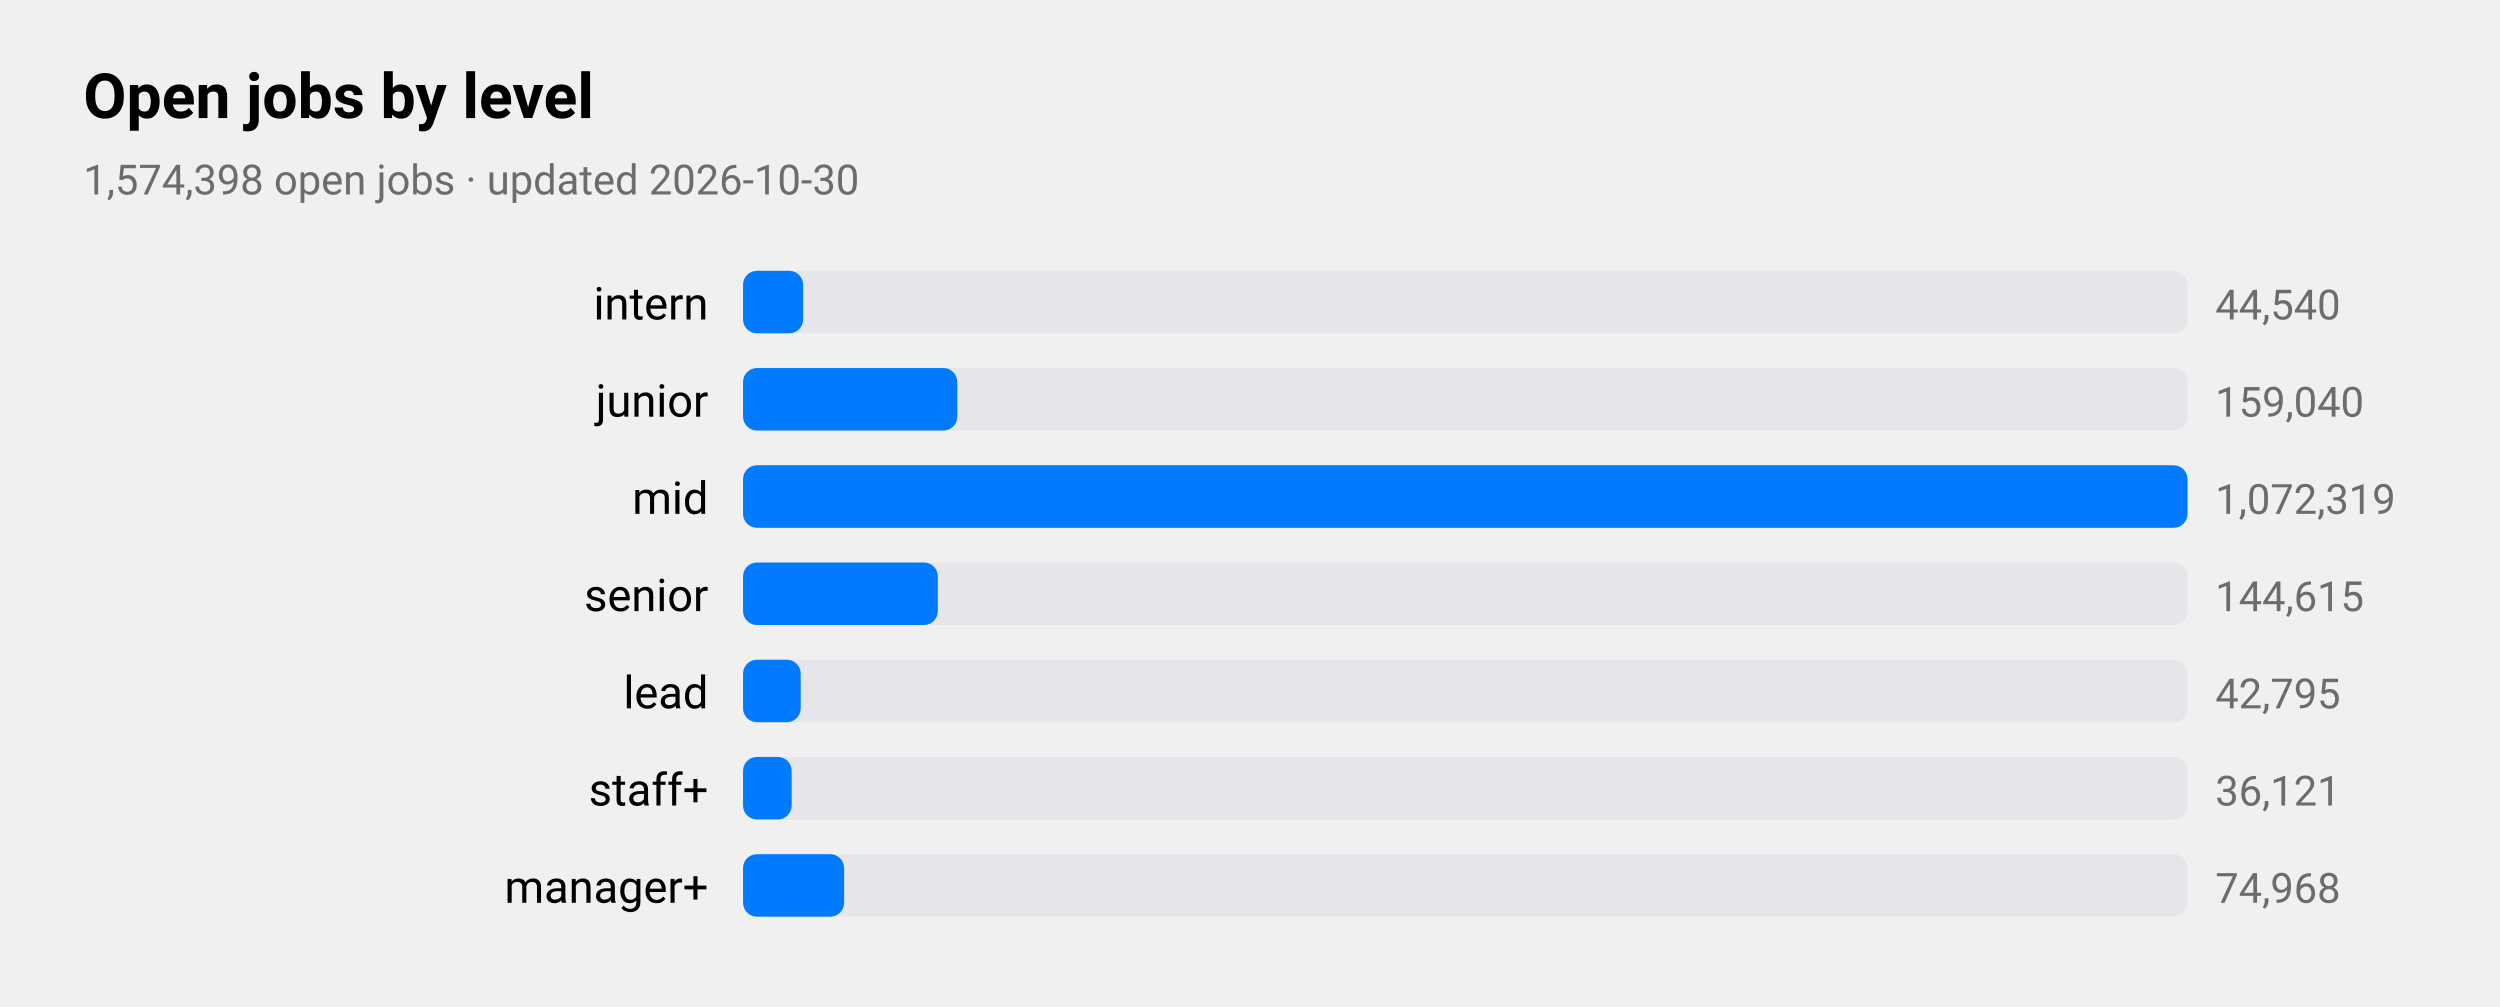
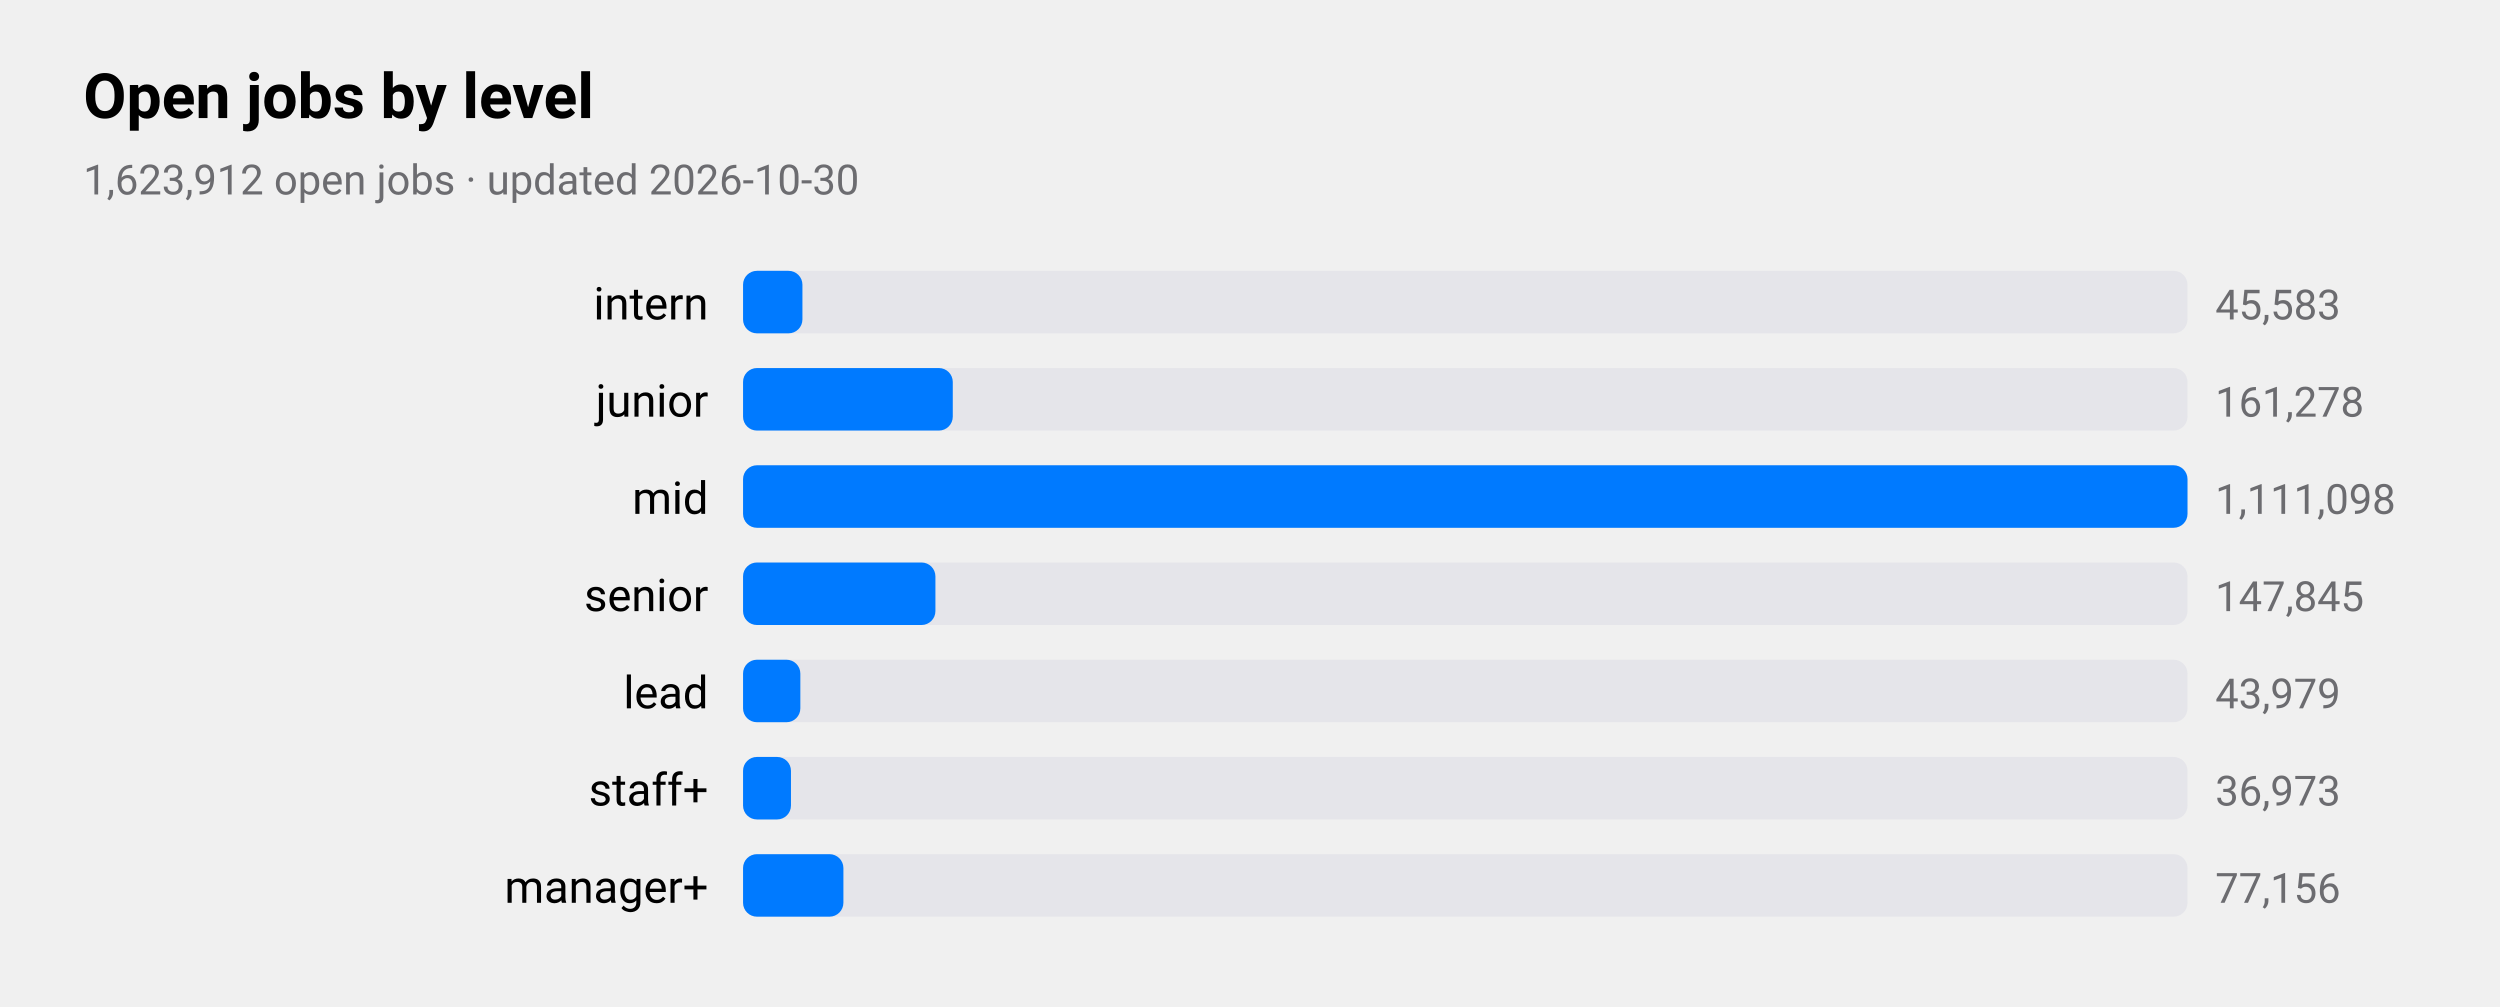
<svg xmlns="http://www.w3.org/2000/svg" viewBox="0 0 720 290" width="720" height="290" role="img" aria-label="Open jobs by level">
  <style>
text{font-family:-apple-system,BlinkMacSystemFont,"SF Pro Text","Helvetica Neue","Segoe UI",Roboto,sans-serif;fill:#000}
.sub,.val,.axis{fill:#6c6c70}.bar{fill:#007aff}.track{fill:#e5e5ea}.grid{stroke:#d1d1d6}
.l1{fill:none;stroke:#007aff;stroke-width:2.5}.d1{fill:#007aff}.l2{fill:none;stroke:#ff9500;stroke-width:2.5}.d2{fill:#ff9500}
.l3{fill:none;stroke:#34c759;stroke-width:2.5}.d3{fill:#34c759}.l4{fill:none;stroke:#af52de;stroke-width:2.5}.d4{fill:#af52de}
.l5{fill:none;stroke:#ff3b30;stroke-width:2.5}.d5{fill:#ff3b30}.l6{fill:none;stroke:#00b8d4;stroke-width:2.5}.d6{fill:#00b8d4}
@media(prefers-color-scheme:dark){text{fill:#fff}.sub,.val,.axis{fill:#98989d}.bar{fill:#0a84ff}.track{fill:#2c2c2e}.grid{stroke:#38383a}
.l1{stroke:#0a84ff}.d1{fill:#0a84ff}.l2{stroke:#ff9f0a}.d2{fill:#ff9f0a}
.l3{stroke:#30d158}.d3{fill:#30d158}.l4{stroke:#bf5af2}.d4{fill:#bf5af2}.l5{stroke:#ff453a}.d5{fill:#ff453a}.l6{stroke:#40cbe0}.d6{fill:#40cbe0}}
</style>
  <text x="24" y="34" font-size="18" font-weight="600">Open jobs by level</text>
-   <text class="sub" x="24" y="56" font-size="12">1,574,398 open jobs · updated 2026-10-30</text>
+   <text class="sub" x="24" y="56" font-size="12">1,623,912 open jobs · updated 2026-10-30</text>
  <text x="204" y="92" font-size="13" text-anchor="end">intern</text>
  <rect class="track" x="214" y="78" width="416" height="18" rx="4" />
-   <rect class="bar" x="214" y="78" width="17.3" height="18" rx="4" />
-   <text class="val" x="638" y="92" font-size="12">44,540</text>
+   <rect class="bar" x="214" y="78" width="17.1" height="18" rx="4" />
+   <text class="val" x="638" y="92" font-size="12">45,583</text>
  <text x="204" y="120" font-size="13" text-anchor="end">junior</text>
  <rect class="track" x="214" y="106" width="416" height="18" rx="4" />
-   <rect class="bar" x="214" y="106" width="61.7" height="18" rx="4" />
-   <text class="val" x="638" y="120" font-size="12">159,040</text>
+   <rect class="bar" x="214" y="106" width="60.4" height="18" rx="4" />
+   <text class="val" x="638" y="120" font-size="12">161,278</text>
  <text x="204" y="148" font-size="13" text-anchor="end">mid</text>
  <rect class="track" x="214" y="134" width="416" height="18" rx="4" />
  <rect class="bar" x="214" y="134" width="416.0" height="18" rx="4" />
-   <text class="val" x="638" y="148" font-size="12">1,072,319</text>
+   <text class="val" x="638" y="148" font-size="12">1,111,098</text>
  <text x="204" y="176" font-size="13" text-anchor="end">senior</text>
  <rect class="track" x="214" y="162" width="416" height="18" rx="4" />
-   <rect class="bar" x="214" y="162" width="56.1" height="18" rx="4" />
-   <text class="val" x="638" y="176" font-size="12">144,615</text>
+   <rect class="bar" x="214" y="162" width="55.4" height="18" rx="4" />
+   <text class="val" x="638" y="176" font-size="12">147,845</text>
  <text x="204" y="204" font-size="13" text-anchor="end">lead</text>
  <rect class="track" x="214" y="190" width="416" height="18" rx="4" />
-   <rect class="bar" x="214" y="190" width="16.6" height="18" rx="4" />
-   <text class="val" x="638" y="204" font-size="12">42,795</text>
+   <rect class="bar" x="214" y="190" width="16.5" height="18" rx="4" />
+   <text class="val" x="638" y="204" font-size="12">43,979</text>
  <text x="204" y="232" font-size="13" text-anchor="end">staff+</text>
  <rect class="track" x="214" y="218" width="416" height="18" rx="4" />
-   <rect class="bar" x="214" y="218" width="14.0" height="18" rx="4" />
-   <text class="val" x="638" y="232" font-size="12">36,121</text>
+   <rect class="bar" x="214" y="218" width="13.8" height="18" rx="4" />
+   <text class="val" x="638" y="232" font-size="12">36,973</text>
  <text x="204" y="260" font-size="13" text-anchor="end">manager+</text>
  <rect class="track" x="214" y="246" width="416" height="18" rx="4" />
-   <rect class="bar" x="214" y="246" width="29.1" height="18" rx="4" />
-   <text class="val" x="638" y="260" font-size="12">74,968</text>
+   <rect class="bar" x="214" y="246" width="28.9" height="18" rx="4" />
+   <text class="val" x="638" y="260" font-size="12">77,156</text>
</svg>
